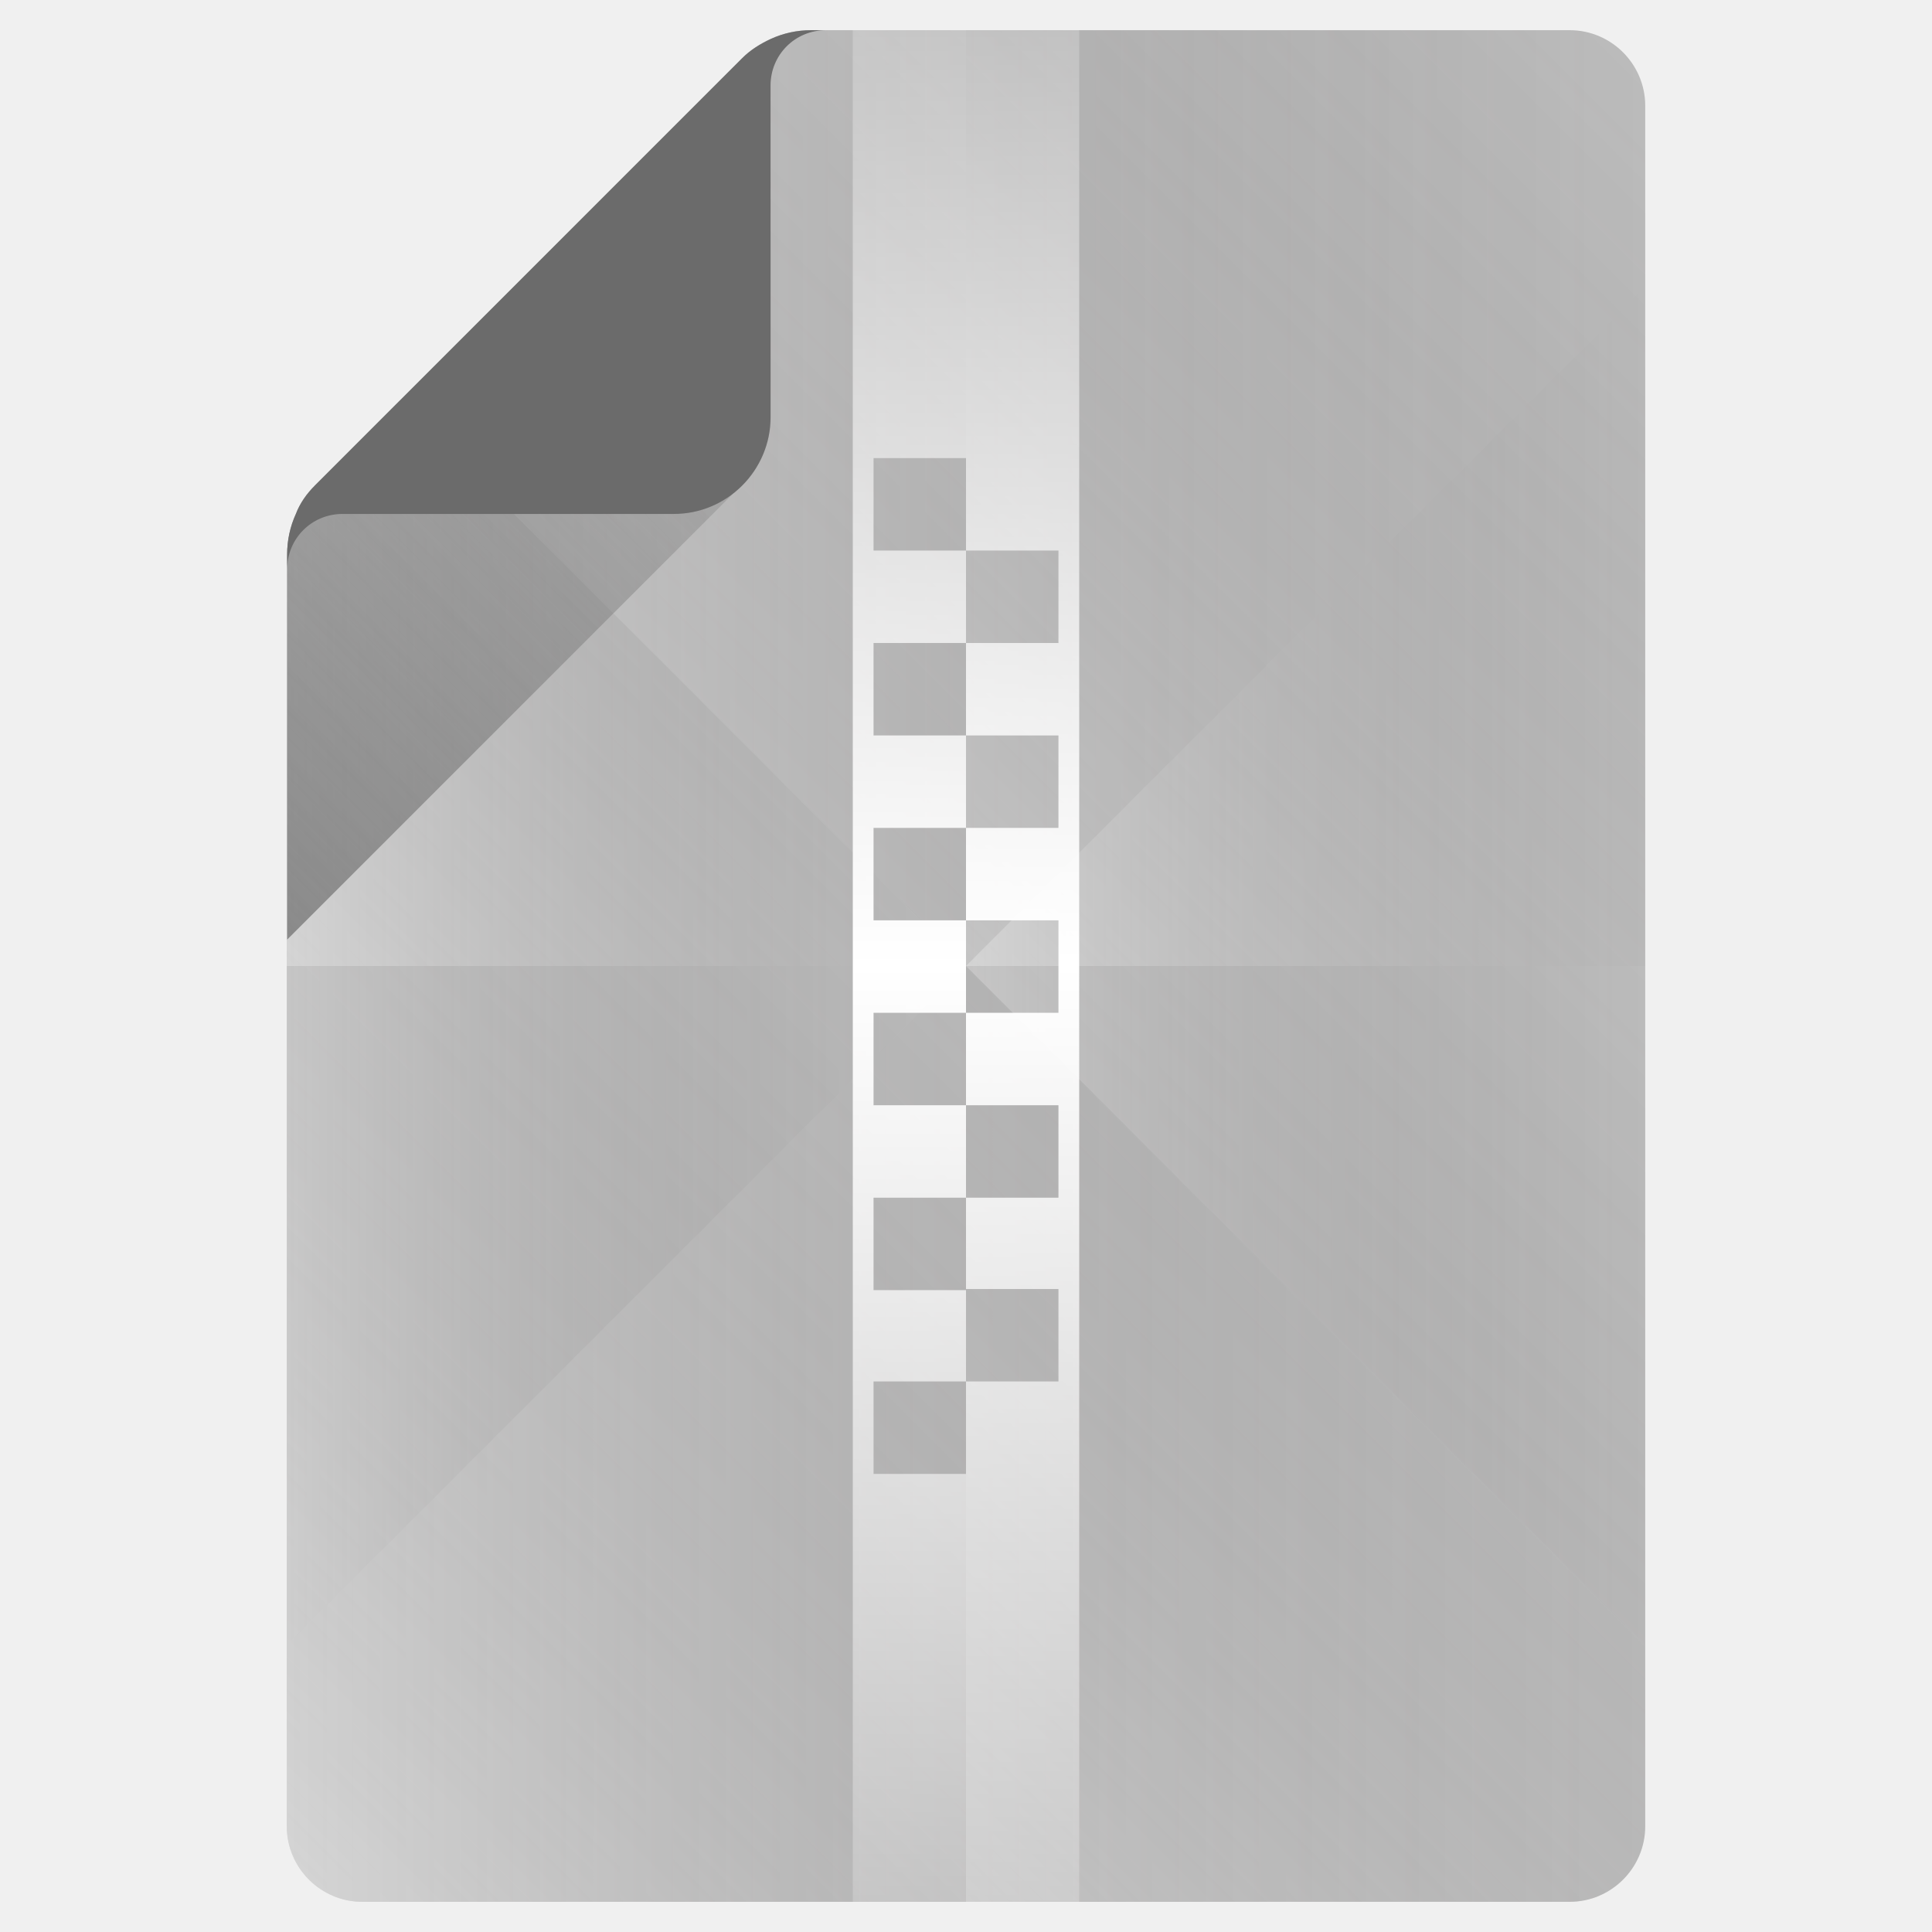
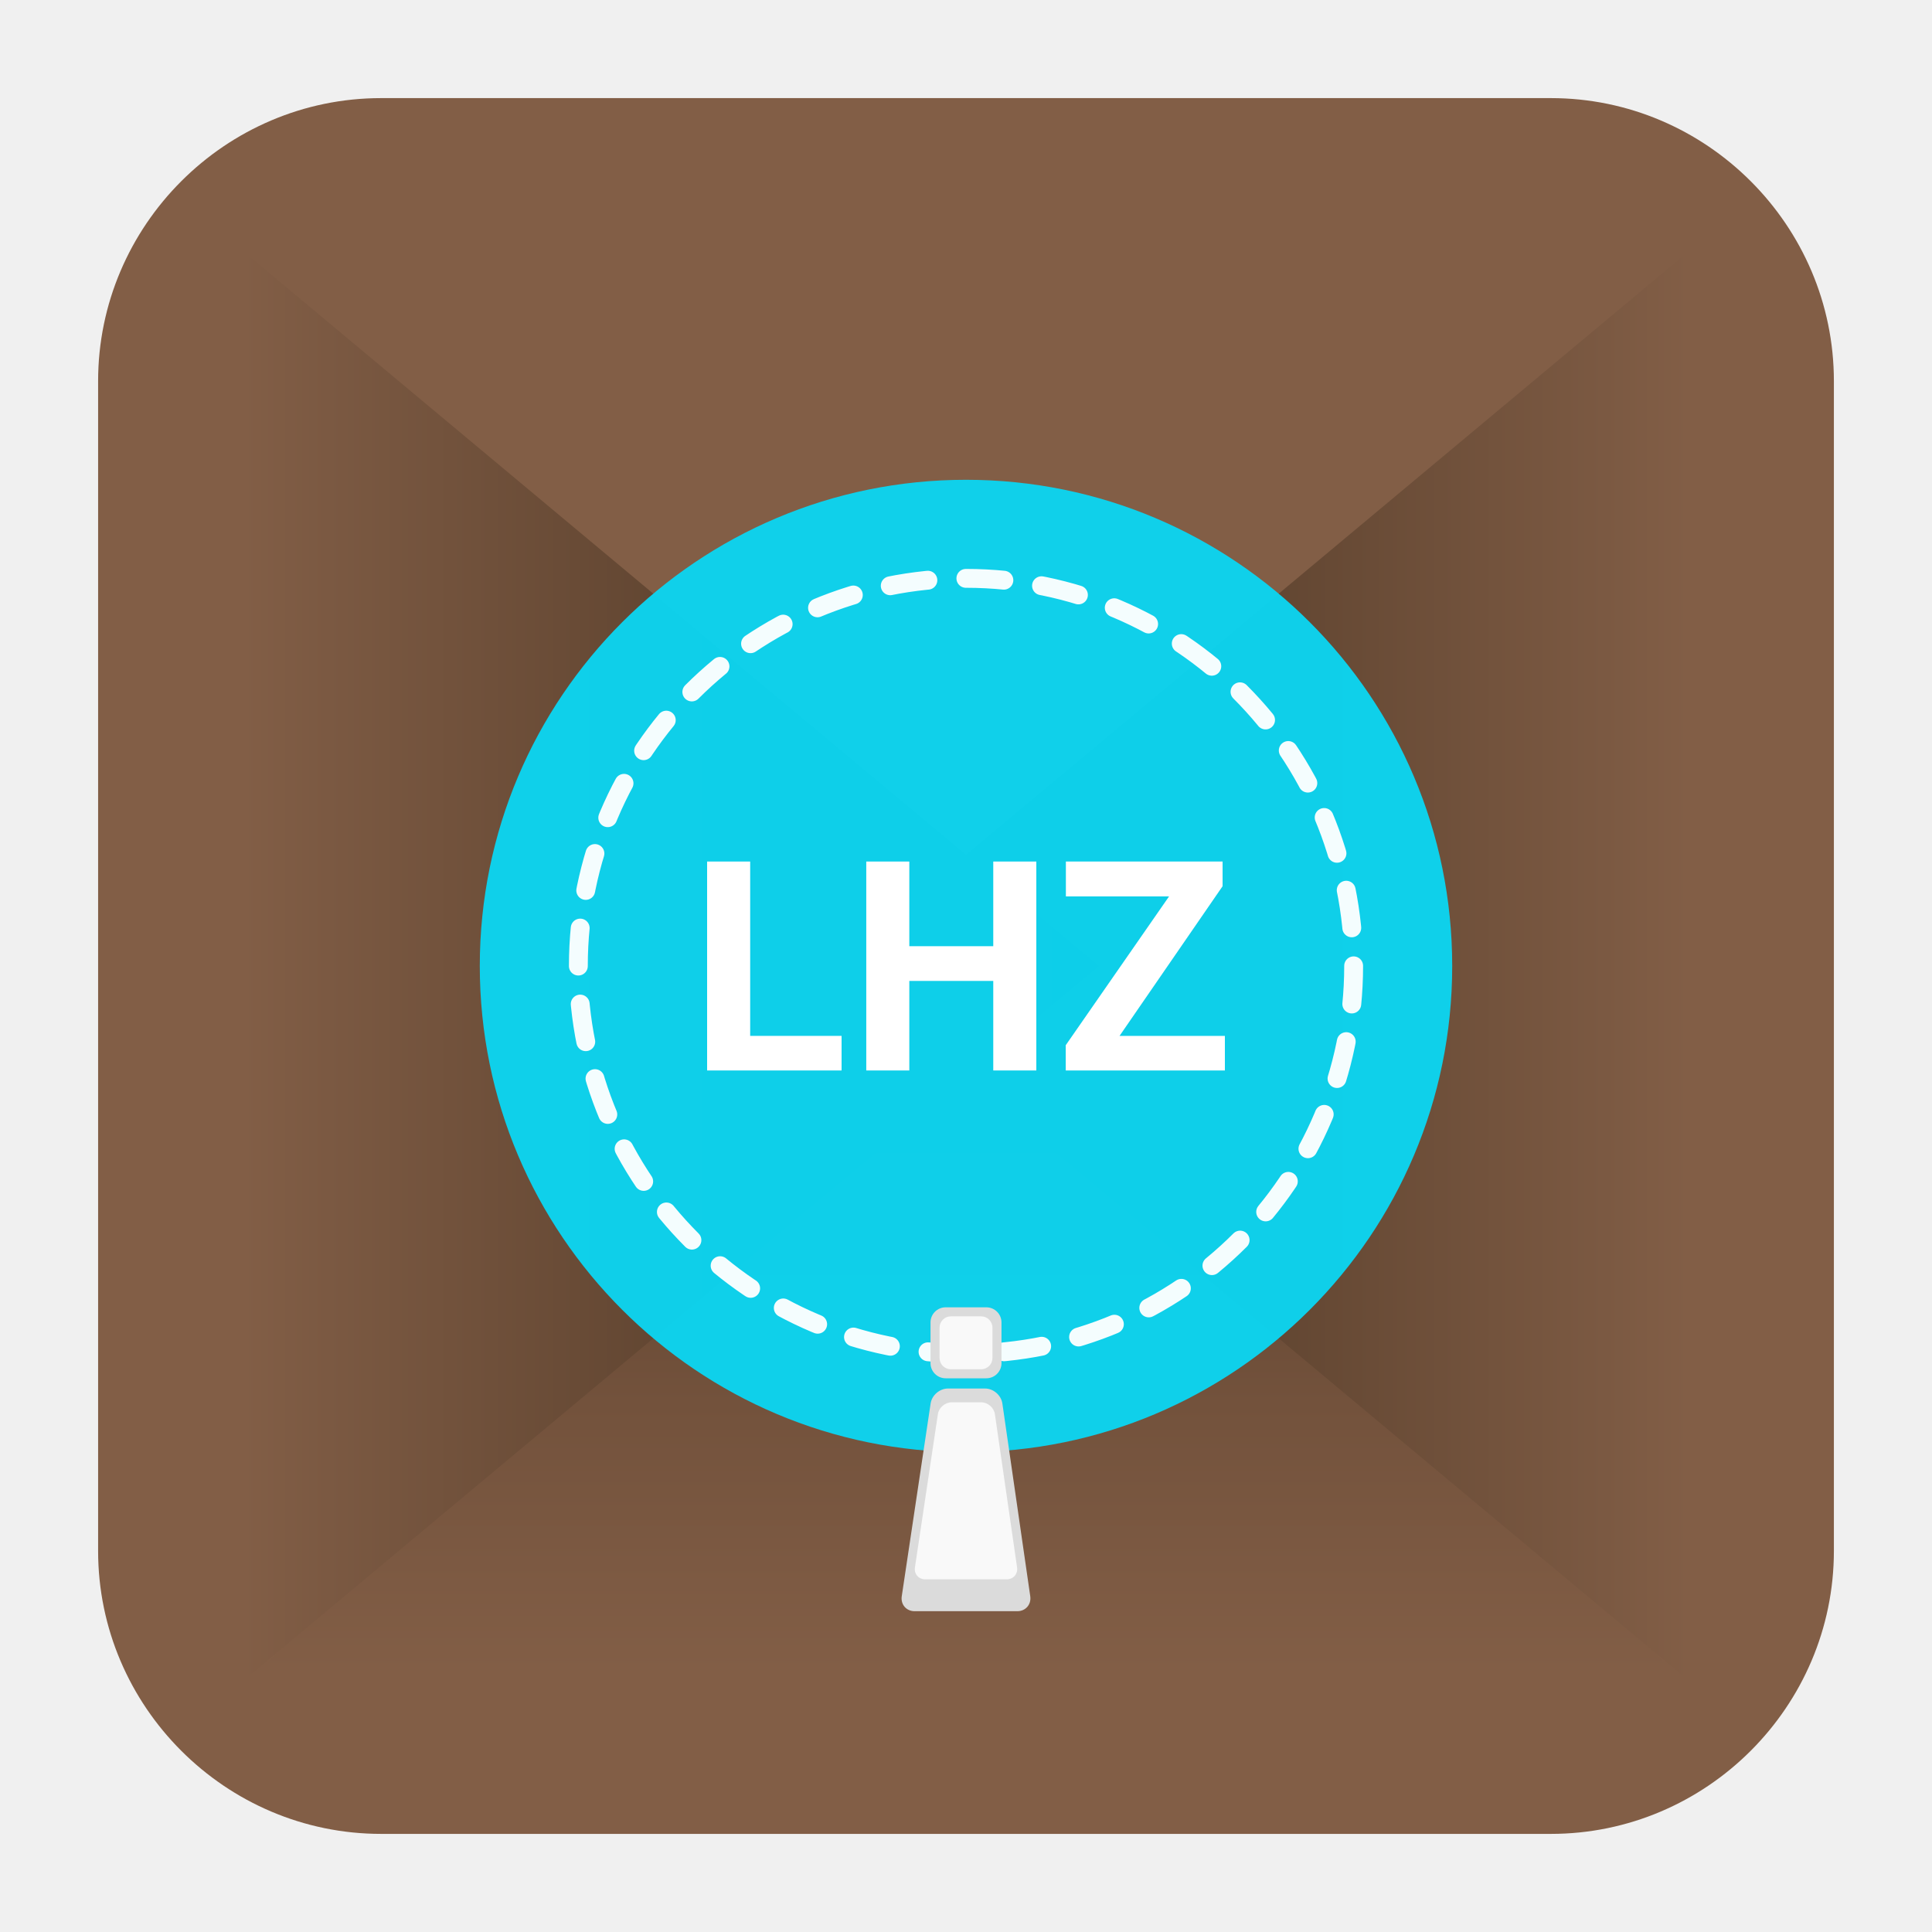
- <svg xmlns="http://www.w3.org/2000/svg" version="1.1" id="Layer_1" x="0px" y="0px" viewBox="0 0 512 512" enable-background="new 0 0 512 512" xml:space="preserve">
+ <svg xmlns="http://www.w3.org/2000/svg" version="1.1" id="Layer_2" x="0px" y="0px" viewBox="0 0 512 512" enable-background="new 0 0 512 512" xml:space="preserve">
+   <path fill="#825E46" d="M411,486H101c-41.25,0-75-33.75-75-75V101c0-41.25,33.75-75,75-75h310c41.25,0,75,33.75,75,75v310  C486,452.25,452.25,486,411,486z" />
  <g>
-     <path fill="#BCBCBC" d="M416,8H219h-4.1c-3.7,0-7.3,0.8-10.6,2.3c-2.8,1.3-5.4,2.9-7.6,5.1L83.5,128.6c-2.2,2.2-4,4.7-5.1,7.6   c-1.5,3.3-2.3,6.9-2.3,10.6l-0.1,5.7V484c0,11,9,20,20,20h320c11,0,20-9,20-20V28C436,17,427,8,416,8z" />
-     <g>
-       <linearGradient id="SVGID_1_" gradientUnits="userSpaceOnUse" x1="91.025" y1="271.025" x2="305.025" y2="57.025">
-         <stop offset="0" style="stop-color:#FFFFFF;stop-opacity:0.2" />
-         <stop offset="1" style="stop-color:#231F20;stop-opacity:0" />
-       </linearGradient>
-       <path fill="url(#SVGID_1_)" d="M256,256V8h-37h-4.1c-3.7,0-7.3,0.8-10.6,2.3c-2.8,1.3-5.4,2.9-7.6,5.1L83.5,128.6    c-2.2,2.2-4,4.7-5.1,7.6c-1.5,3.3-2.3,6.9-2.3,10.6l-0.1,5.7V256H256z" />
-       <linearGradient id="SVGID_2_" gradientUnits="userSpaceOnUse" x1="239" y1="239" x2="447.125" y2="30.875">
-         <stop offset="0" style="stop-color:#FFFFFF;stop-opacity:0.2" />
-         <stop offset="1" style="stop-color:#231F20;stop-opacity:0" />
-       </linearGradient>
-       <path fill="url(#SVGID_2_)" d="M416,8H256v248h180V28C436,17,427,8,416,8z" />
-       <linearGradient id="SVGID_3_" gradientUnits="userSpaceOnUse" x1="64.875" y1="481.125" x2="273" y2="273">
-         <stop offset="0" style="stop-color:#FFFFFF;stop-opacity:0.2" />
-         <stop offset="1" style="stop-color:#231F20;stop-opacity:0" />
-       </linearGradient>
-       <path fill="url(#SVGID_3_)" d="M76,484c0,11,9,20,20,20h160V256H76V484z" />
-       <linearGradient id="SVGID_4_" gradientUnits="userSpaceOnUse" x1="236.062" y1="484.062" x2="450.062" y2="270.062">
-         <stop offset="0" style="stop-color:#FFFFFF;stop-opacity:0.2" />
-         <stop offset="1" style="stop-color:#231F20;stop-opacity:0" />
-       </linearGradient>
-       <path fill="url(#SVGID_4_)" d="M256,256v248h160c11,0,20-9,20-20V256H256z" />
-     </g>
-     <g>
-       <linearGradient id="SVGID_5_" gradientUnits="userSpaceOnUse" x1="76" y1="271.025" x2="256" y2="271.025">
-         <stop offset="0" style="stop-color:#FFFFFF;stop-opacity:0.2" />
-         <stop offset="1" style="stop-color:#231F20;stop-opacity:0" />
-       </linearGradient>
-       <path fill="url(#SVGID_5_)" d="M256,256L106,106l-22.5,22.5c-2.2,2.2-4,4.7-5.1,7.6c-1.5,3.3-2.3,6.9-2.3,10.6l-0.1,5.7V436    L256,256z" />
-       <linearGradient id="SVGID_6_" gradientUnits="userSpaceOnUse" x1="106.05" y1="132" x2="436" y2="132">
-         <stop offset="0" style="stop-color:#FFFFFF;stop-opacity:0.2" />
-         <stop offset="1" style="stop-color:#231F20;stop-opacity:0" />
-       </linearGradient>
-       <path fill="url(#SVGID_6_)" d="M256,256L436,76V28c0-11-9-20-20-20H219h-4.1c-3.7,0-7.3,0.8-10.6,2.3c-2.8,1.3-5.4,2.9-7.6,5.1    L106,106L256,256z" />
-       <linearGradient id="SVGID_7_" gradientUnits="userSpaceOnUse" x1="76" y1="380" x2="436" y2="380">
-         <stop offset="0" style="stop-color:#FFFFFF;stop-opacity:0.2" />
-         <stop offset="1" style="stop-color:#231F20;stop-opacity:0" />
-       </linearGradient>
-       <path fill="url(#SVGID_7_)" d="M436,484v-48L256,256L76,436v48c0,11,9,20,20,20h320C427,504,436,495,436,484z" />
-       <linearGradient id="SVGID_8_" gradientUnits="userSpaceOnUse" x1="256" y1="256" x2="436" y2="256">
-         <stop offset="0" style="stop-color:#FFFFFF;stop-opacity:0.2" />
-         <stop offset="1" style="stop-color:#231F20;stop-opacity:0" />
-       </linearGradient>
-       <polygon fill="url(#SVGID_8_)" points="436,436 436,76 256,256   " />
-     </g>
-     <linearGradient id="SVGID_9_" gradientUnits="userSpaceOnUse" x1="95.8" y1="-70.4" x2="462.7" y2="-437.3" gradientTransform="matrix(0.5 0 0 0.5 0 256)">
-       <stop offset="0" style="stop-color:#6B6B6B" />
-       <stop offset="1" style="stop-color:#6B6B6B;stop-opacity:0" />
+     <linearGradient id="SVGID_1_" gradientUnits="userSpaceOnUse" x1="256" y1="443.014" x2="256" y2="227.272">
+       <stop offset="0" style="stop-color:#825E46" />
+       <stop offset="0.329" style="stop-color:#73523C" />
+       <stop offset="0.962" style="stop-color:#4B3423" />
+       <stop offset="1" style="stop-color:#483221" />
    </linearGradient>
-     <path opacity="0.7" fill="url(#SVGID_9_)" enable-background="new    " d="M196.7,15.6L83.5,128.8c-2.2,2.2-4,4.7-5.1,7.6   c-1.5,3.3-2.3,6.9-2.3,10.6v102l120.6-120.6c4.9-4.9,7.6-11.3,7.6-18.1v-100C201.5,11.6,198.9,13.4,196.7,15.6z" />
-     <path fill="#6B6B6B" d="M214.9,8c-3.7,0-7.3,0.8-10.6,2.3c-2.8,1.3-5.4,2.9-7.6,5.1L83.5,128.6c-2.2,2.2-4,4.7-5.1,7.6   c-1.5,3.3-2.3,6.9-2.3,10.6v4.1c0-8.2,6.5-14.7,14.7-14.7h87.8c14.1,0,25.6-11.5,25.6-25.6V22.7c0-8.2,6.5-14.7,14.7-14.7H214.9z" />
+     <polygon fill="url(#SVGID_1_)" points="68.934,443.014 256,227.272 443.066,443.014  " />
+     <linearGradient id="SVGID_2_" gradientUnits="userSpaceOnUse" x1="220.708" y1="256" x2="447.57" y2="256">
+       <stop offset="0" style="stop-color:#483221" />
+       <stop offset="0.312" style="stop-color:#563D2A" />
+       <stop offset="0.902" style="stop-color:#7B5942" />
+       <stop offset="1" style="stop-color:#825E46" />
+     </linearGradient>
+     <polygon fill="url(#SVGID_2_)" points="447.57,445.439 220.708,256 447.57,66.561  " />
+     <linearGradient id="SVGID_3_" gradientUnits="userSpaceOnUse" x1="64.43" y1="256" x2="291.292" y2="256">
+       <stop offset="0" style="stop-color:#825E46" />
+       <stop offset="0.098" style="stop-color:#7B5942" />
+       <stop offset="0.688" style="stop-color:#563D2A" />
+       <stop offset="1" style="stop-color:#483221" />
+     </linearGradient>
+     <polygon fill="url(#SVGID_3_)" points="64.43,445.439 291.292,256 64.43,66.561  " />
  </g>
  <g display="none">
-     <rect x="231.5" y="107.4" display="inline" fill="#FFFFFF" width="24.5" height="24.5" />
-     <rect x="231.5" y="156.4" display="inline" fill="#FFFFFF" width="24.5" height="24.5" />
-     <rect x="231.5" y="205.4" display="inline" fill="#FFFFFF" width="24.5" height="24.5" />
-     <rect x="231.5" y="254.4" display="inline" fill="#FFFFFF" width="24.5" height="24.5" />
+     <g display="inline" opacity="0.95" enable-background="new    ">
+       <circle opacity="0.95" fill="#F45C08" enable-background="new    " cx="256" cy="250.081" r="129.794" />
+       <path fill="#FFFFFF" d="M253.249,352.989c-0.008,0-0.017,0-0.025,0c-3.367-0.033-6.762-0.127-10.088-0.279    c-1.399-0.063-2.482-1.25-2.418-2.649c0.064-1.4,1.229-2.492,2.65-2.418c3.266,0.149,6.599,0.241,9.906,0.273    c1.401,0.014,2.525,1.16,2.512,2.561C255.771,351.869,254.638,352.989,253.249,352.989z M265.239,352.852    c-1.361,0-2.488-1.081-2.533-2.452c-0.046-1.4,1.051-2.573,2.451-2.62c3.326-0.11,6.65-0.28,9.881-0.507    c1.401-0.095,2.61,0.955,2.708,2.353c0.098,1.397-0.956,2.61-2.353,2.708c-3.292,0.231-6.68,0.404-10.067,0.517    C265.296,352.852,265.268,352.852,265.239,352.852z M231.291,351.894c-0.078,0-0.156-0.003-0.235-0.011    c-3.416-0.314-6.794-0.698-10.04-1.138c-1.388-0.189-2.36-1.467-2.171-2.855c0.189-1.388,1.471-2.36,2.855-2.172    c3.173,0.432,6.477,0.806,9.821,1.115c1.395,0.128,2.421,1.363,2.293,2.757C233.693,350.906,232.587,351.894,231.291,351.894z     M287.151,351.215c-1.266,0-2.361-0.946-2.516-2.235c-0.166-1.391,0.826-2.653,2.217-2.82c3.344-0.4,6.631-0.872,9.77-1.402    c1.386-0.237,2.691,0.698,2.924,2.078c0.234,1.382-0.697,2.691-2.078,2.924c-3.22,0.544-6.59,1.027-10.014,1.438    C287.353,351.209,287.251,351.215,287.151,351.215z M209.534,348.793c-0.165,0-0.334-0.016-0.503-0.05    c-3.47-0.699-6.799-1.483-9.896-2.332c-1.351-0.371-2.146-1.767-1.775-3.117c0.371-1.351,1.769-2.143,3.117-1.775    c2.985,0.818,6.199,1.576,9.555,2.251c1.373,0.276,2.262,1.614,1.986,2.987C211.776,347.962,210.717,348.793,209.534,348.793z     M308.789,347.387c-1.14,0-2.177-0.775-2.461-1.932c-0.334-1.36,0.497-2.735,1.858-3.068c3.344-0.821,6.502-1.735,9.388-2.714    c1.329-0.452,2.766,0.26,3.217,1.586s-0.26,2.767-1.586,3.217c-3.023,1.026-6.323,1.981-9.808,2.837    C309.193,347.362,308.989,347.387,308.789,347.387z M188.448,342.678c-0.323,0-0.651-0.062-0.968-0.193    c-3.53-1.46-6.654-3.065-9.286-4.773c-1.175-0.762-1.51-2.333-0.748-3.508c0.762-1.176,2.334-1.509,3.508-0.748    c2.373,1.539,5.221,2.999,8.465,4.341c1.294,0.536,1.91,2.019,1.374,3.313C190.388,342.087,189.444,342.678,188.448,342.678z     M329.406,339.911c-0.9,0-1.772-0.48-2.231-1.326c-0.668-1.232-0.212-2.771,1.018-3.44c3.085-1.675,5.608-3.484,7.498-5.373    c0.991-0.991,2.596-0.991,3.587,0c0.991,0.991,0.991,2.596,0,3.587c-2.235,2.235-5.15,4.336-8.663,6.245    C330.23,339.812,329.815,339.911,329.406,339.911z M171.032,329.843c-0.809,0-1.604-0.385-2.095-1.104    c-1.773-2.591-3.44-5.693-4.954-9.222c-0.552-1.288,0.043-2.779,1.331-3.332c1.288-0.55,2.778,0.044,3.331,1.331    c1.385,3.227,2.892,6.04,4.479,8.358c0.791,1.156,0.495,2.735-0.66,3.526C172.024,329.7,171.526,329.843,171.032,329.843z     M344.18,324.313c-0.379,0-0.765-0.086-1.128-0.267c-1.254-0.624-1.766-2.146-1.141-3.4c1.305-2.623,2.535-5.626,3.657-8.926    c0.452-1.326,1.892-2.038,3.218-1.585c1.327,0.451,2.036,1.891,1.585,3.218c-1.195,3.513-2.514,6.727-3.919,9.552    C346.009,323.797,345.112,324.313,344.18,324.313z M162.372,309.739c-1.106,0-2.123-0.729-2.439-1.847    c-0.872-3.081-1.68-6.407-2.401-9.885c-0.284-1.372,0.597-2.715,1.969-2.999c1.369-0.281,2.714,0.597,2.998,1.969    c0.697,3.36,1.476,6.568,2.315,9.534c0.382,1.347-0.402,2.749-1.75,3.131C162.833,309.707,162.601,309.739,162.372,309.739z     M351.217,303.533c-0.189,0-0.381-0.022-0.574-0.066c-1.365-0.316-2.215-1.678-1.899-3.043c0.705-3.047,1.351-6.293,1.92-9.652    c0.235-1.38,1.545-2.311,2.925-2.077c1.381,0.234,2.31,1.544,2.077,2.925c-0.586,3.457-1.251,6.804-1.98,9.947    C353.414,302.741,352.371,303.533,351.217,303.533z M157.977,288.212c-1.244,0-2.33-0.915-2.509-2.183    c-0.456-3.238-0.853-6.614-1.182-10.037c-0.134-1.395,0.888-2.633,2.283-2.767c1.395-0.13,2.633,0.888,2.767,2.282    c0.322,3.349,0.71,6.651,1.155,9.815c0.195,1.387-0.771,2.67-2.158,2.865C158.213,288.204,158.094,288.212,157.977,288.212z     M354.82,281.856c-0.093,0-0.188-0.005-0.283-0.016c-1.392-0.155-2.396-1.409-2.24-2.801c0.357-3.209,0.656-6.523,0.89-9.851    c0.098-1.398,1.305-2.452,2.709-2.352c1.397,0.099,2.45,1.311,2.352,2.709c-0.239,3.395-0.545,6.778-0.91,10.055    C357.194,280.897,356.095,281.856,354.82,281.856z M155.947,266.326c-1.344,0-2.465-1.055-2.531-2.412    c-0.163-3.321-0.269-6.712-0.314-10.077c-0.018-1.401,1.102-2.551,2.503-2.57c0.011,0,0.023,0,0.034,0    c1.386,0,2.518,1.114,2.536,2.503c0.044,3.305,0.147,6.635,0.308,9.895c0.069,1.399-1.01,2.589-2.409,2.658    C156.031,266.325,155.989,266.326,155.947,266.326z M356.291,259.924c-0.022,0-0.045,0-0.067-0.001    c-1.4-0.037-2.506-1.201-2.469-2.602c0.062-2.397,0.094-4.833,0.094-7.241c0.001-0.89-0.003-1.776-0.012-2.662    c-0.014-1.401,1.111-2.548,2.511-2.562c0.009,0,0.018,0,0.027,0c1.389,0,2.522,1.119,2.535,2.511    c0.009,0.905,0.013,1.81,0.012,2.716c0,2.448-0.033,4.929-0.096,7.37C358.79,258.832,357.662,259.924,356.291,259.924z     M155.736,244.346c-0.025,0-0.051-0.001-0.076-0.001c-1.4-0.041-2.502-1.21-2.461-2.61c0.1-3.373,0.261-6.763,0.481-10.075    c0.093-1.398,1.306-2.454,2.699-2.363c1.398,0.093,2.456,1.301,2.363,2.699c-0.216,3.25-0.375,6.577-0.472,9.889    C158.23,243.259,157.103,244.346,155.736,244.346z M355.999,237.945c-1.34,0-2.459-1.049-2.53-2.402    c-0.177-3.337-0.416-6.658-0.71-9.87c-0.128-1.395,0.9-2.63,2.295-2.757c1.392-0.12,2.63,0.9,2.756,2.295    c0.3,3.276,0.544,6.662,0.724,10.064c0.074,1.398-0.999,2.593-2.398,2.667C356.09,237.944,356.045,237.945,355.999,237.945z     M157.293,222.421c-0.097,0-0.195-0.005-0.294-0.017c-1.392-0.161-2.389-1.419-2.229-2.81c0.395-3.426,0.863-6.796,1.391-10.017    c0.226-1.383,1.529-2.321,2.913-2.094c1.383,0.226,2.32,1.531,2.094,2.913c-0.515,3.143-0.971,6.433-1.358,9.779    C159.661,221.468,158.564,222.421,157.293,222.421z M353.881,216.07c-1.239,0-2.323-0.909-2.507-2.172    c-0.49-3.367-1.052-6.636-1.67-9.715c-0.275-1.374,0.614-2.71,1.987-2.986c1.375-0.271,2.711,0.614,2.986,1.987    c0.636,3.168,1.214,6.526,1.716,9.983c0.202,1.386-0.758,2.673-2.144,2.875C354.126,216.061,354.002,216.07,353.881,216.07z     M161.006,200.764c-0.195,0-0.393-0.022-0.591-0.07c-1.362-0.325-2.203-1.693-1.879-3.056c0.831-3.486,1.758-6.791,2.754-9.823    c0.437-1.332,1.872-2.058,3.201-1.618c1.331,0.437,2.056,1.87,1.618,3.201c-0.952,2.9-1.84,6.068-2.639,9.418    C163.193,199.98,162.154,200.764,161.006,200.764z M349.358,194.571c-1.099,0-2.111-0.719-2.434-1.827    c-0.97-3.328-2.04-6.416-3.18-9.18c-0.535-1.294,0.081-2.778,1.376-3.312c1.3-0.534,2.779,0.083,3.312,1.377    c1.21,2.931,2.341,6.193,3.363,9.695c0.391,1.344-0.38,2.753-1.725,3.145C349.832,194.539,349.593,194.571,349.358,194.571z     M168.252,180.065c-0.394,0-0.794-0.092-1.167-0.286c-1.243-0.645-1.727-2.177-1.081-3.42c1.828-3.521,3.842-6.479,5.982-8.792    c0.952-1.027,2.556-1.089,3.585-0.139c1.028,0.952,1.09,2.556,0.139,3.585c-1.833,1.981-3.584,4.566-5.205,7.684    C170.054,179.566,169.169,180.065,168.252,180.065z M340.417,174.603c-0.786,0-1.56-0.364-2.056-1.049    c-0.863-1.191-1.762-2.256-2.67-3.164c-1.077-1.077-2.369-2.137-3.841-3.149c-1.154-0.793-1.448-2.372-0.654-3.527    c0.795-1.155,2.373-1.447,3.527-0.653c1.728,1.187,3.26,2.446,4.556,3.742c1.097,1.097,2.171,2.367,3.19,3.776    c0.822,1.134,0.569,2.72-0.566,3.542C341.453,174.447,340.933,174.603,340.417,174.603z M183.514,164.84    c-0.917,0-1.803-0.499-2.255-1.371c-0.644-1.244-0.158-2.774,1.086-3.419c2.794-1.447,5.997-2.807,9.517-4.042    c1.322-0.465,2.77,0.232,3.233,1.554c0.464,1.322-0.232,2.769-1.554,3.233c-3.297,1.157-6.279,2.422-8.864,3.76    C184.305,164.748,183.907,164.84,183.514,164.84z M322.657,162.195c-0.313,0-0.631-0.058-0.939-0.181    c-2.783-1.111-5.885-2.153-9.22-3.099c-1.347-0.382-2.13-1.785-1.748-3.132c0.382-1.347,1.782-2.131,3.133-1.748    c3.501,0.994,6.77,2.093,9.716,3.269c1.301,0.519,1.935,1.994,1.416,3.296C324.618,161.59,323.665,162.195,322.657,162.195z     M204.214,157.606c-1.148,0-2.188-0.784-2.466-1.949c-0.324-1.363,0.517-2.731,1.88-3.055c3.136-0.747,6.482-1.431,9.942-2.034    c1.386-0.238,2.694,0.684,2.934,2.063c0.24,1.38-0.684,2.694-2.063,2.934c-3.359,0.585-6.602,1.248-9.638,1.971    C204.605,157.584,204.408,157.606,204.214,157.606z M301.525,156.254c-0.161,0-0.325-0.015-0.489-0.048    c-3.091-0.603-6.363-1.15-9.724-1.624c-1.387-0.196-2.352-1.479-2.157-2.866c0.195-1.387,1.472-2.347,2.866-2.157    c3.448,0.486,6.809,1.048,9.988,1.668c1.374,0.269,2.271,1.601,2.003,2.975C303.775,155.414,302.714,156.254,301.525,156.254z     M225.872,153.899c-1.271,0-2.368-0.953-2.517-2.247c-0.161-1.392,0.838-2.649,2.23-2.809c3.269-0.376,6.652-0.695,10.053-0.946    c1.402-0.109,2.613,0.946,2.716,2.343c0.103,1.397-0.946,2.613-2.343,2.716c-3.333,0.246-6.646,0.558-9.847,0.926    C226.067,153.894,225.969,153.899,225.872,153.899z M279.755,153.253c-0.074,0-0.15-0.003-0.225-0.01    c-3.23-0.284-6.552-0.512-9.874-0.676c-1.399-0.069-2.477-1.26-2.408-2.659c0.069-1.399,1.268-2.485,2.659-2.408    c3.385,0.168,6.773,0.4,10.066,0.69c1.396,0.123,2.427,1.353,2.305,2.749C282.162,152.259,281.055,153.253,279.755,153.253z     M247.796,152.351c-1.366,0-2.494-1.087-2.534-2.462c-0.041-1.4,1.061-2.569,2.461-2.61c3.322-0.097,6.716-0.135,10.083-0.115    c1.401,0.008,2.529,1.15,2.522,2.551c-0.008,1.396-1.142,2.522-2.536,2.522c-0.005,0-0.01,0-0.015,0    c-3.31-0.019-6.642,0.018-9.904,0.113C247.847,152.35,247.822,152.351,247.796,152.351z" />
+     </g>
    <g display="inline">
-       <rect x="256" y="131.9" fill="#FFFFFF" width="24.5" height="24.5" />
-       <rect x="256" y="180.9" fill="#FFFFFF" width="24.5" height="24.5" />
-       <rect x="256" y="229.9" fill="#FFFFFF" width="24.5" height="24.5" />
-       <rect x="256" y="278.9" fill="#FFFFFF" width="24.5" height="24.5" />
-     </g>
-     <rect x="231.5" y="303.4" display="inline" fill="#FFFFFF" width="24.5" height="24.5" />
-     <rect x="256" y="327.6" display="inline" fill="#FFFFFF" width="24.5" height="24.5" />
-     <rect x="231.5" y="352.1" display="inline" fill="#FFFFFF" width="24.5" height="24.5" />
-   </g>
-   <rect x="226" y="8" display="none" fill="#FFFFFF" width="60" height="496" />
-   <linearGradient id="SVGID_10_" gradientUnits="userSpaceOnUse" x1="256" y1="504" x2="256" y2="8">
-     <stop offset="0" style="stop-color:#FFFFFF;stop-opacity:0.2" />
-     <stop offset="0.5" style="stop-color:#FFFFFF" />
-     <stop offset="1" style="stop-color:#FFFFFF;stop-opacity:0.2" />
-   </linearGradient>
-   <path fill="url(#SVGID_10_)" d="M226,8v496h60V8H226z M280.5,170.4H256v24.5h24.5v24.5H256v24.5h24.5v24.5H256v24.5h24.5v24.5H256  v24.2h24.5v24.5H256v24.5h-24.5v-24.5H256v-24.2h-24.5v-24.5H256v-24.5h-24.5v-24.5H256v-24.5h-24.5v-24.5H256v-24.5h-24.5v-24.5  H256v-24.5h-24.5v-24.5H256v24.5h24.5V170.4z" />
-   <g id="g108" display="none">
-     <g id="g146" transform="translate(270.7294,111.5949)" display="inline">
-       <path id="path148" fill="#DBDBDB" d="M4,376.9c0.4,2.4-1.4,4.4-3.8,4.4h-29.8c-2.4,0-4.1-2-3.8-4.4l8.4-56.1    c0.4-2.4,2.6-4.4,5.1-4.4h10.8c2.4,0,4.7,1.9,5,4.4L4,376.9z" />
-     </g>
-     <g id="g150" transform="translate(264.1354,165.0223)" display="inline">
-       <path id="path152" fill="#DBDBDB" d="M2.2,255.7c0,2.4-2,4.4-4.4,4.4H-14c-2.4,0-4.4-2-4.4-4.4v-11.9c0-2.4,2-4.4,4.4-4.4h11.9    c2.4,0,4.4,2,4.4,4.4v11.9H2.2z" />
-     </g>
-     <g id="g154" transform="translate(262.0619,166.2135)" display="inline">
-       <path id="path156" fill="#F9F9F9" d="M1.7,253c0,1.8-1.4,3.2-3.2,3.2h-8.9c-1.8,0-3.2-1.4-3.2-3.2v-8.9c0-1.8,1.4-3.2,3.2-3.2h8.9    c1.8,0,3.2,1.4,3.2,3.2V253z" />
-     </g>
-     <g id="g158" transform="translate(267.7075,118.2056)" display="inline">
-       <path id="path160" fill="#F9F9F9" d="M3.2,361.9c0.3,1.9-1.1,3.5-3,3.5h-23.8c-1.9,0-3.2-1.5-2.9-3.5l6.6-44.6    c0.3-1.9,2.1-3.4,4-3.4h8.6c1.9,0,3.7,1.6,4,3.4L3.2,361.9z" />
+       <path fill="#DBDBDB" d="M273.028,417.025c0.315,2.179-1.228,3.961-3.429,3.961h-27.215c-2.201,0-3.736-1.781-3.41-3.958    l7.651-51.098c0.326-2.177,2.394-3.958,4.595-3.958h9.841c2.201,0,4.26,1.782,4.575,3.961L273.028,417.025z" />
+       <g>
+         <path fill="#DBDBDB" d="M265.405,355.259c0,2.201-1.801,4.002-4.002,4.002h-10.806c-2.201,0-4.002-1.801-4.002-4.002v-10.806     c0-2.201,1.801-4.002,4.002-4.002h10.806c2.201,0,4.002,1.801,4.002,4.002V355.259z" />
+         <path fill="#F9F9F9" d="M263.008,353.882c0,1.64-1.342,2.982-2.982,2.982h-8.052c-1.64,0-2.982-1.342-2.982-2.982v-8.052     c0-1.64,1.342-2.982,2.982-2.982h8.052c1.64,0,2.982,1.342,2.982,2.982V353.882z" />
+       </g>
+       <path fill="#F9F9F9" d="M269.535,409.383c0.251,1.732-0.976,3.148-2.726,3.148h-21.632c-1.75,0-2.969-1.416-2.71-3.146    l6.081-40.615c0.259-1.73,1.903-3.146,3.652-3.146h7.822c1.75,0,3.386,1.417,3.637,3.148L269.535,409.383z" />
    </g>
  </g>
+   <circle opacity="0.95" fill="#0AD6F2" enable-background="new    " cx="256" cy="256" r="128.85" />
+   <g opacity="0.95" enable-background="new    ">
+     <circle fill="none" stroke="#FFFFFF" stroke-width="5" stroke-linecap="round" stroke-linejoin="round" stroke-dasharray="10.086,10.086" cx="256" cy="256" r="102.73" />
+   </g>
+   <g>
+     <path fill="#DBDBDB" d="M273.028,423.025c0.315,2.179-1.228,3.961-3.429,3.961h-27.215c-2.201,0-3.736-1.781-3.41-3.958   l7.651-51.098c0.326-2.177,2.394-3.958,4.595-3.958h9.841c2.201,0,4.26,1.782,4.575,3.961L273.028,423.025z" />
+     <g>
+       <path fill="#DBDBDB" d="M265.405,361.259c0,2.201-1.801,4.002-4.002,4.002h-10.806c-2.201,0-4.002-1.801-4.002-4.002v-10.806    c0-2.201,1.801-4.002,4.002-4.002h10.806c2.201,0,4.002,1.801,4.002,4.002V361.259z" />
+       <path fill="#F9F9F9" d="M263.008,359.882c0,1.64-1.342,2.982-2.982,2.982h-8.052c-1.64,0-2.982-1.342-2.982-2.982v-8.052    c0-1.64,1.342-2.982,2.982-2.982h8.052c1.64,0,2.982,1.342,2.982,2.982V359.882z" />
+     </g>
+     <path fill="#F9F9F9" d="M269.535,415.383c0.251,1.732-0.976,3.148-2.726,3.148h-21.632c-1.75,0-2.969-1.416-2.71-3.146   l6.081-40.615c0.259-1.73,1.903-3.146,3.652-3.146h7.822c1.75,0,3.386,1.417,3.637,3.148L269.535,415.383z" />
+   </g>
+   <g>
+     <path fill="#FFFFFF" d="M198.803,274.521h24.225v9.165h-35.634v-55.371h11.409V274.521z" />
+     <path fill="#FFFFFF" d="M274.635,283.686h-11.409v-23.73h-22.248v23.73h-11.409v-55.371h11.409v22.438h22.248v-22.438h11.409   V283.686z" />
+     <path fill="#FFFFFF" d="M296.692,274.521h27.914v9.165h-42.175v-6.693l27.382-39.437h-27.344v-9.241h41.528v6.541L296.692,274.521z   " />
+   </g>
</svg>
